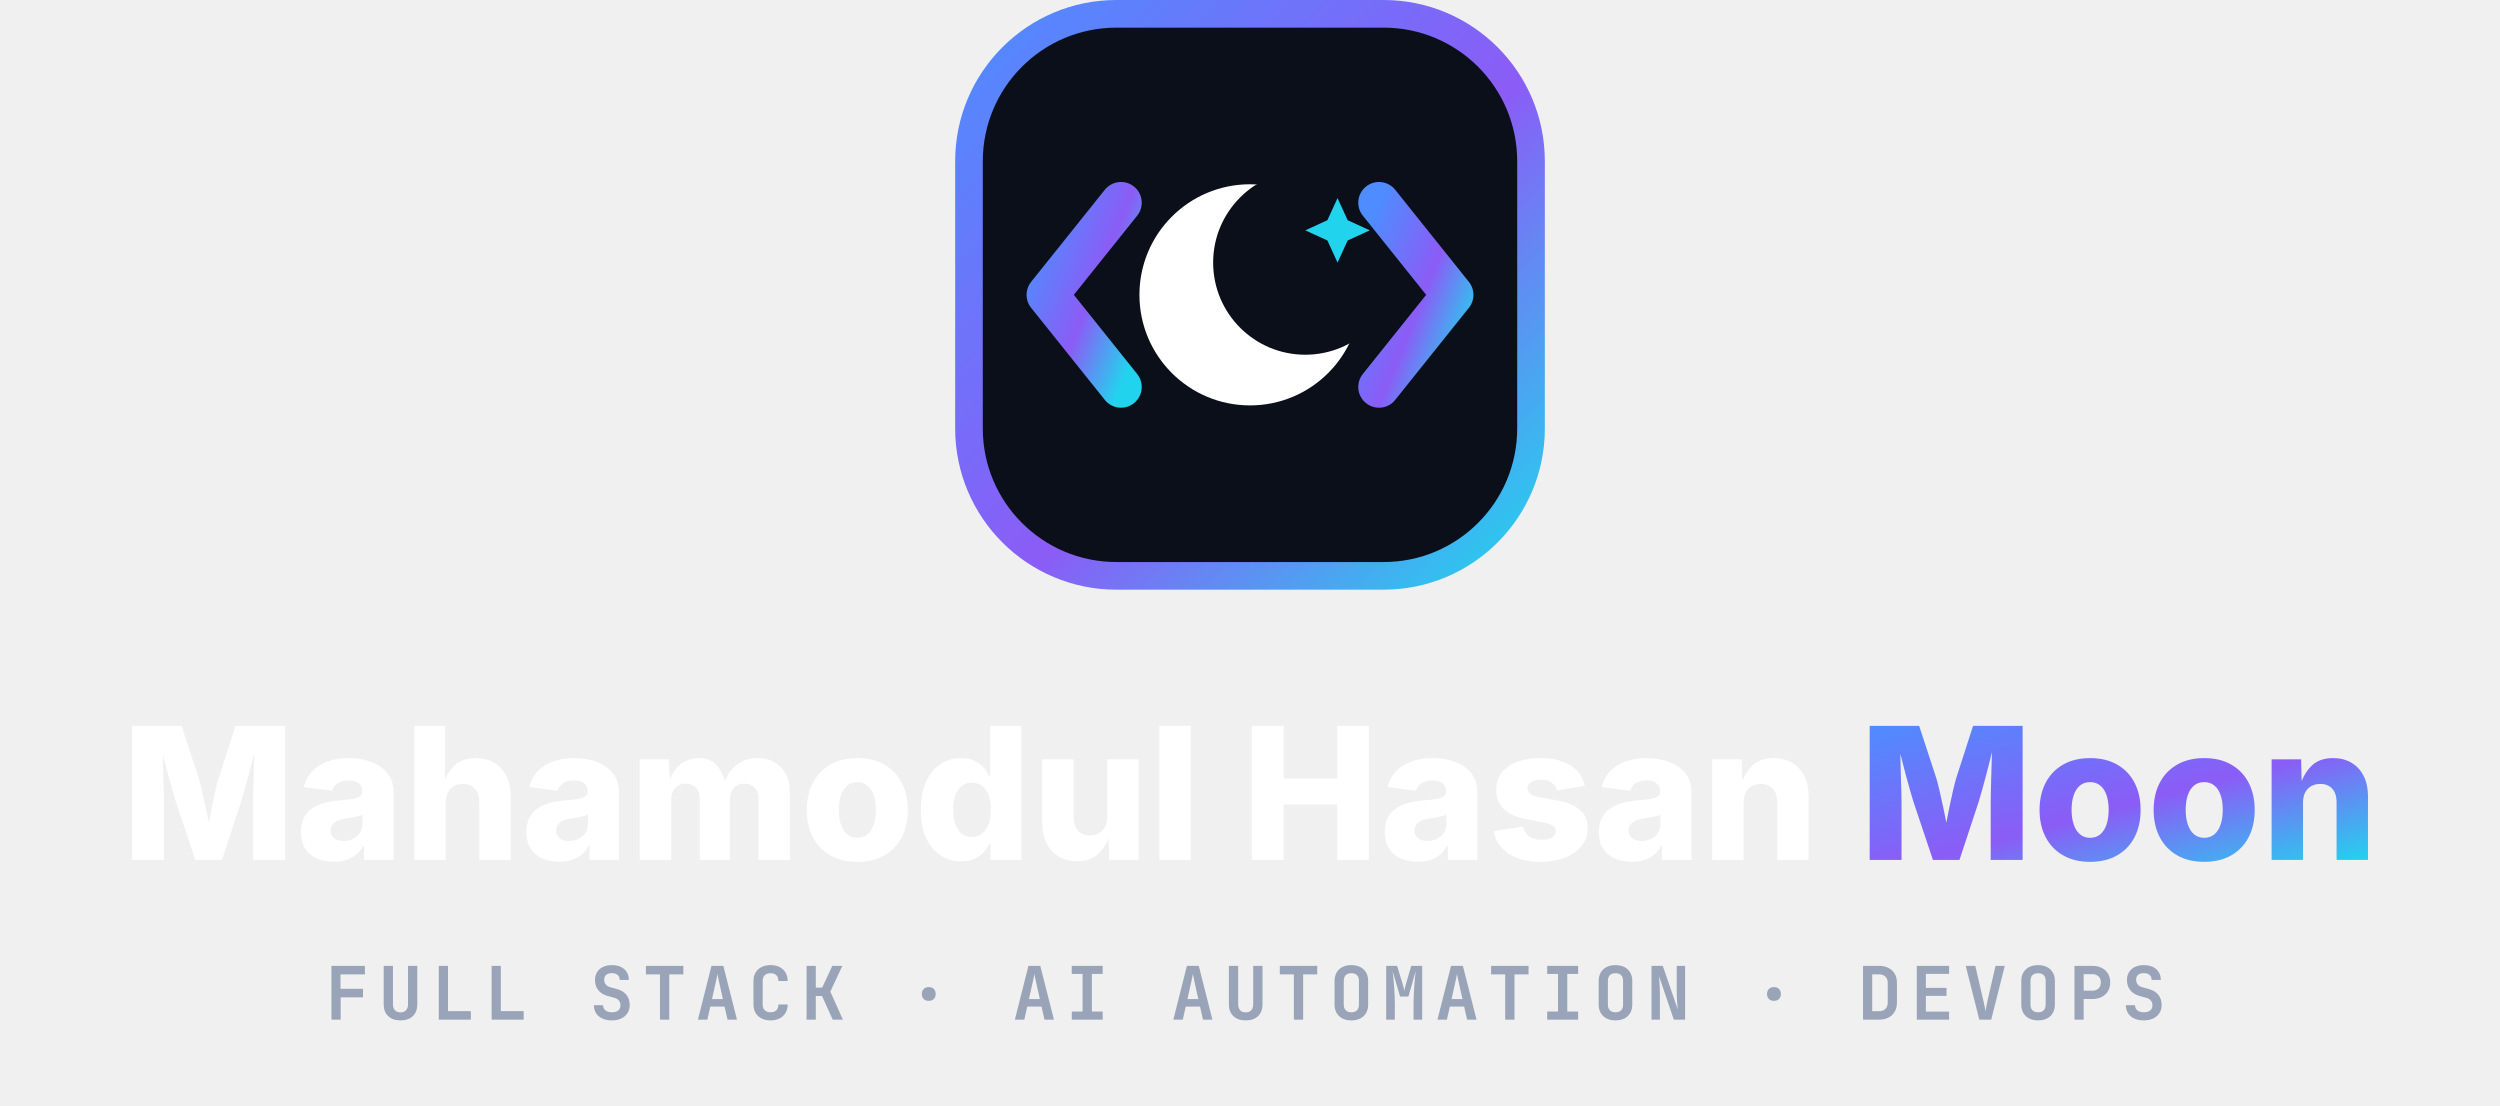
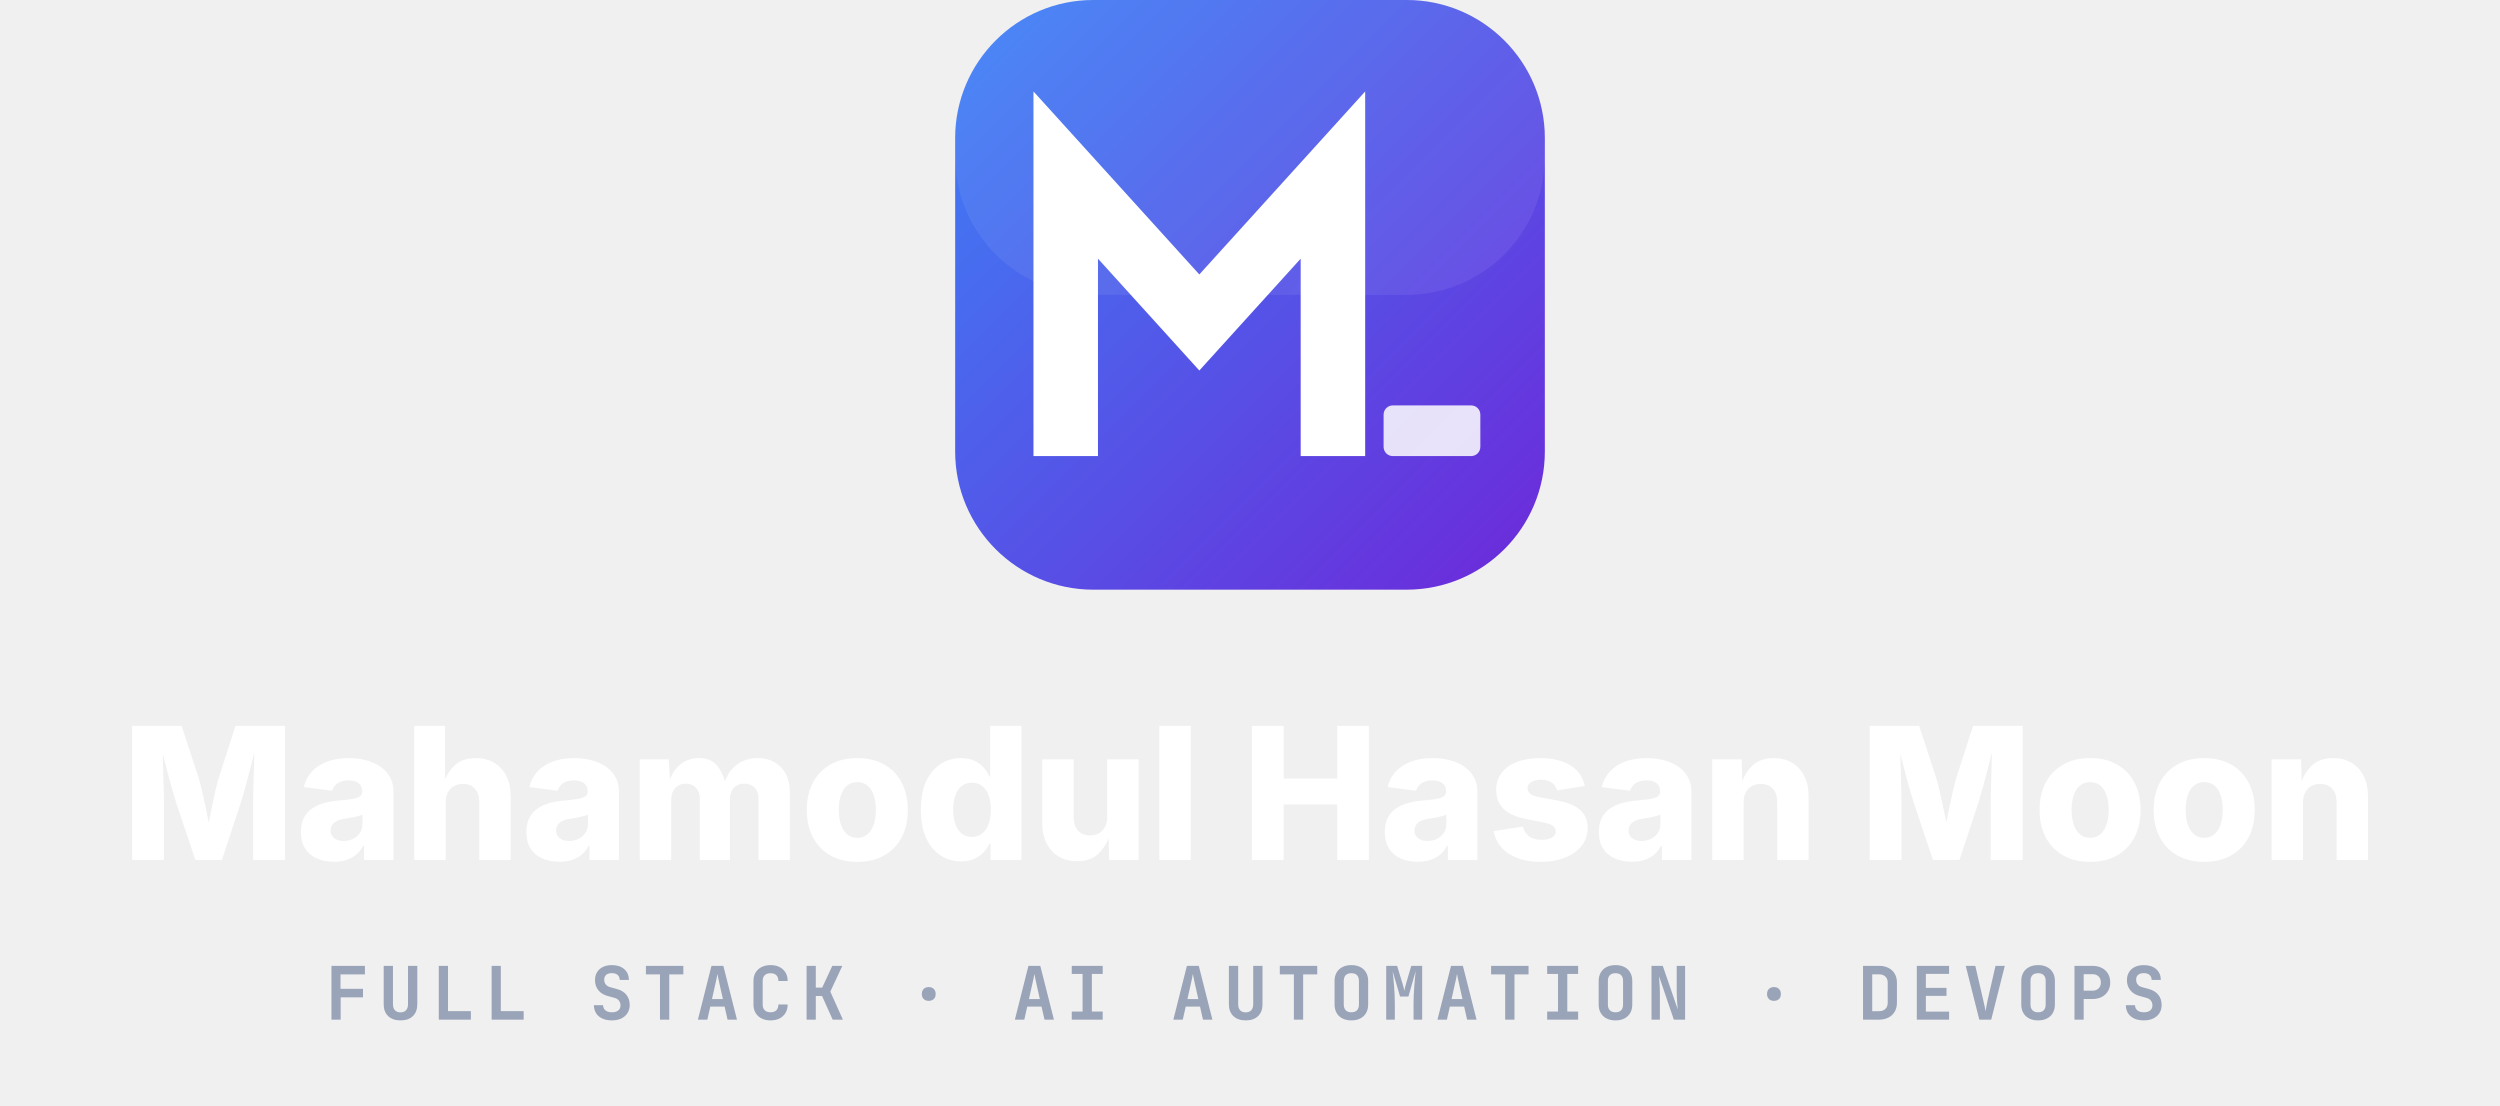
<svg xmlns="http://www.w3.org/2000/svg" viewBox="0 0 407 180" width="407" height="180" role="img" aria-label="Mahamodul Hasan Moon logo">
  <defs>
    <linearGradient id="g" x1="0" y1="0" x2="1" y2="1">
-       <stop offset="0" stop-color="#4f8cff" />
-       <stop offset=".55" stop-color="#8b5cf6" />
-       <stop offset="1" stop-color="#22d3ee" />
+       <stop offset="0" stop-color="#3b82f6" />
+       <stop offset="1" stop-color="#6d28d9" />
    </linearGradient>
-     <mask id="scut">
-       <rect width="64" height="64" fill="#fff" />
-       <circle cx="38" cy="28.5" r="10" fill="#000" />
-     </mask>
  </defs>
  <g transform="translate(155.5 0) scale(1.5)">
-     <rect x="1.5" y="1.5" width="61" height="61" rx="16" fill="#0b0f19" stroke="url(#g)" stroke-width="3" />
-     <path d="M18 22 L10 32 L18 42" fill="none" stroke="url(#g)" stroke-width="4.5" stroke-linecap="round" stroke-linejoin="round" />
-     <path d="M46 22 L54 32 L46 42" fill="none" stroke="url(#g)" stroke-width="4.5" stroke-linecap="round" stroke-linejoin="round" />
-     <circle cx="32" cy="32" r="12" fill="#ffffff" mask="url(#scut)" />
-     <path d="M41.5 21.5 l1.1 2.4 2.4 1.1 -2.4 1.1 -1.1 2.4 -1.1 -2.4 -2.4 -1.1 2.4 -1.1z" fill="#22d3ee" />
+     <rect width="64" height="64" rx="15" fill="url(#g)" />
+     <rect width="64" height="32" rx="15" fill="#ffffff" opacity=".07" />
+     <path d="M12 46 V19 L26.5 35 L41 19 V46" fill="none" stroke="#ffffff" stroke-width="7" stroke-linecap="square" stroke-linejoin="miter" stroke-miterlimit="10" />
+     <rect x="46.5" y="44" width="10.5" height="5.5" rx="1" fill="#ffffff" opacity=".85" />
  </g>
  <path d="M21.508 140.0V118.174H29.564L32.348 126.67Q32.582 127.446 32.882 128.728Q33.183 130.01 33.49 131.475Q33.754 132.734 33.988 133.921Q34.208 132.749 34.472 131.475Q34.765 130.01 35.065 128.735Q35.365 127.461 35.6 126.67L38.339 118.174H46.41V140.0H41.21V130.596Q41.21 129.863 41.239 128.713Q41.269 127.563 41.305 126.216Q41.342 124.868 41.386 123.491Q41.4 122.949 41.4 122.437Q41.269 123.022 41.122 123.638Q40.771 125.029 40.426 126.348Q40.082 127.666 39.767 128.765Q39.452 129.863 39.232 130.596L36.127 140.0H31.806L28.656 130.596Q28.437 129.878 28.114 128.779Q27.792 127.681 27.44 126.362Q27.089 125.044 26.737 123.652Q26.62 123.169 26.503 122.7Q26.503 123.081 26.518 123.462Q26.547 124.824 26.583 126.187Q26.62 127.549 26.657 128.699Q26.693 129.849 26.693 130.596V140.0Z M54.379 140.293Q52.812 140.293 51.588 139.758Q50.365 139.224 49.677 138.147Q48.988 137.07 48.988 135.459Q48.988 134.097 49.464 133.159Q49.94 132.222 50.79 131.636Q51.64 131.05 52.738 130.742Q53.837 130.435 55.082 130.332Q56.474 130.215 57.323 130.076Q58.173 129.937 58.568 129.658Q58.964 129.38 58.964 128.882V128.823Q58.964 128.252 58.7 127.856Q58.437 127.461 57.938 127.256Q57.44 127.051 56.737 127.051Q56.034 127.051 55.485 127.256Q54.936 127.461 54.584 127.842Q54.232 128.223 54.086 128.735L49.457 128.135Q49.779 126.729 50.724 125.667Q51.669 124.604 53.2 124.011Q54.73 123.418 56.781 123.418Q58.305 123.418 59.63 123.777Q60.956 124.136 61.952 124.832Q62.948 125.527 63.505 126.545Q64.062 127.563 64.062 128.882V140.0H59.257V137.7H59.125Q58.686 138.55 58.004 139.121Q57.323 139.692 56.422 139.993Q55.521 140.293 54.379 140.293ZM55.932 136.909Q56.796 136.909 57.492 136.558Q58.188 136.206 58.598 135.591Q59.008 134.976 59.008 134.17V132.603Q58.788 132.72 58.458 132.822Q58.129 132.925 57.733 133.005Q57.338 133.086 56.942 133.152Q56.547 133.218 56.181 133.276Q55.434 133.379 54.906 133.628Q54.379 133.877 54.101 134.272Q53.822 134.668 53.822 135.225Q53.822 135.767 54.101 136.14Q54.379 136.514 54.848 136.711Q55.316 136.909 55.932 136.909Z M72.558 130.654V140.0H67.445V118.174H72.455V126.875Q73.041 125.527 74.022 124.604Q75.297 123.418 77.465 123.418Q79.179 123.418 80.453 124.18Q81.728 124.941 82.431 126.333Q83.134 127.725 83.134 129.57V140.0H78.021V130.566Q78.021 129.189 77.318 128.406Q76.615 127.622 75.355 127.622Q74.535 127.622 73.898 127.981Q73.261 128.34 72.909 129.014Q72.558 129.688 72.558 130.654Z M91.088 140.293Q89.521 140.293 88.297 139.758Q87.074 139.224 86.386 138.147Q85.697 137.07 85.697 135.459Q85.697 134.097 86.173 133.159Q86.649 132.222 87.499 131.636Q88.349 131.05 89.447 130.742Q90.546 130.435 91.791 130.332Q93.183 130.215 94.032 130.076Q94.882 129.937 95.277 129.658Q95.673 129.38 95.673 128.882V128.823Q95.673 128.252 95.409 127.856Q95.146 127.461 94.647 127.256Q94.149 127.051 93.446 127.051Q92.743 127.051 92.194 127.256Q91.645 127.461 91.293 127.842Q90.941 128.223 90.795 128.735L86.166 128.135Q86.488 126.729 87.433 125.667Q88.378 124.604 89.909 124.011Q91.439 123.418 93.49 123.418Q95.014 123.418 96.339 123.777Q97.665 124.136 98.661 124.832Q99.657 125.527 100.214 126.545Q100.771 127.563 100.771 128.882V140.0H95.966V137.7H95.834Q95.395 138.55 94.713 139.121Q94.032 139.692 93.131 139.993Q92.23 140.293 91.088 140.293ZM92.641 136.909Q93.505 136.909 94.201 136.558Q94.896 136.206 95.307 135.591Q95.717 134.976 95.717 134.17V132.603Q95.497 132.72 95.167 132.822Q94.838 132.925 94.442 133.005Q94.047 133.086 93.651 133.152Q93.256 133.218 92.89 133.276Q92.143 133.379 91.615 133.628Q91.088 133.877 90.81 134.272Q90.531 134.668 90.531 135.225Q90.531 135.767 90.81 136.14Q91.088 136.514 91.557 136.711Q92.025 136.909 92.641 136.909Z M104.154 140.0V123.623H108.856L109.076 126.904Q109.428 125.952 109.94 125.293Q110.688 124.312 111.691 123.857Q112.694 123.403 113.808 123.403Q115.565 123.403 116.649 124.531Q117.484 125.425 118.026 127.197Q118.407 126.172 118.979 125.439Q119.828 124.37 120.971 123.887Q122.113 123.403 123.344 123.403Q124.882 123.403 126.061 124.07Q127.24 124.736 127.914 125.974Q128.588 127.212 128.588 128.955V140.0H123.49V130.112Q123.49 128.867 122.838 128.223Q122.187 127.578 121.176 127.578Q120.458 127.578 119.923 127.9Q119.389 128.223 119.11 128.801Q118.832 129.38 118.832 130.171V140.0H113.925V130.039Q113.925 128.911 113.295 128.245Q112.665 127.578 111.64 127.578Q110.937 127.578 110.402 127.9Q109.867 128.223 109.567 128.816Q109.267 129.409 109.267 130.273V140.0Z M139.574 140.308Q137.011 140.308 135.165 139.246Q133.319 138.184 132.331 136.287Q131.342 134.39 131.342 131.87Q131.342 129.336 132.331 127.439Q133.319 125.542 135.165 124.48Q137.011 123.418 139.574 123.418Q142.138 123.418 143.983 124.48Q145.829 125.542 146.811 127.439Q147.792 129.336 147.792 131.87Q147.792 134.39 146.811 136.287Q145.829 138.184 143.983 139.246Q142.138 140.308 139.574 140.308ZM139.574 136.396Q140.556 136.396 141.229 135.825Q141.903 135.254 142.248 134.229Q142.592 133.203 142.592 131.841Q142.592 130.479 142.248 129.46Q141.903 128.442 141.229 127.886Q140.556 127.329 139.574 127.329Q138.593 127.329 137.919 127.886Q137.245 128.442 136.901 129.46Q136.557 130.479 136.557 131.841Q136.557 133.203 136.901 134.229Q137.245 135.254 137.919 135.825Q138.593 136.396 139.574 136.396Z M156.479 140.234Q154.662 140.234 153.168 139.29Q151.674 138.345 150.795 136.477Q149.916 134.609 149.916 131.826Q149.916 128.955 150.832 127.087Q151.747 125.22 153.234 124.319Q154.721 123.418 156.435 123.418Q157.738 123.418 158.661 123.865Q159.584 124.312 160.177 125.0Q160.771 125.688 161.078 126.436H161.195V118.174H166.293V140.0H161.254V137.349H161.078Q160.756 138.081 160.148 138.74Q159.54 139.399 158.639 139.817Q157.738 140.234 156.479 140.234ZM158.222 136.25Q159.188 136.25 159.884 135.701Q160.58 135.151 160.946 134.155Q161.312 133.159 161.312 131.826Q161.312 130.464 160.946 129.475Q160.58 128.486 159.884 127.952Q159.188 127.417 158.222 127.417Q157.24 127.417 156.559 127.966Q155.878 128.516 155.526 129.504Q155.175 130.493 155.175 131.826Q155.175 133.145 155.526 134.148Q155.878 135.151 156.559 135.701Q157.24 136.25 158.222 136.25Z M175.36 140.205Q173.646 140.205 172.365 139.443Q171.083 138.682 170.38 137.29Q169.677 135.898 169.677 134.053V123.623H174.789V133.057Q174.789 134.434 175.5 135.217Q176.21 136.001 177.455 136.001Q178.305 136.001 178.927 135.642Q179.55 135.283 179.901 134.602Q180.253 133.921 180.253 132.969V123.623H185.365V140.0H180.561L180.487 136.455Q179.872 138.022 178.788 139.019Q177.499 140.205 175.36 140.205Z M193.847 118.174V140.0H188.734V118.174Z  M203.808 140.0V118.174H208.979V126.743H217.694V118.174H222.851V140.0H217.694V130.962H208.979V140.0Z M230.834 140.293Q229.267 140.293 228.043 139.758Q226.82 139.224 226.132 138.147Q225.443 137.07 225.443 135.459Q225.443 134.097 225.919 133.159Q226.396 132.222 227.245 131.636Q228.095 131.05 229.193 130.742Q230.292 130.435 231.537 130.332Q232.929 130.215 233.778 130.076Q234.628 129.937 235.023 129.658Q235.419 129.38 235.419 128.882V128.823Q235.419 128.252 235.155 127.856Q234.892 127.461 234.394 127.256Q233.896 127.051 233.192 127.051Q232.489 127.051 231.94 127.256Q231.391 127.461 231.039 127.842Q230.688 128.223 230.541 128.735L225.912 128.135Q226.234 126.729 227.179 125.667Q228.124 124.604 229.655 124.011Q231.186 123.418 233.236 123.418Q234.76 123.418 236.085 123.777Q237.411 124.136 238.407 124.832Q239.403 125.527 239.96 126.545Q240.517 127.563 240.517 128.882V140.0H235.712V137.7H235.58Q235.141 138.55 234.459 139.121Q233.778 139.692 232.877 139.993Q231.977 140.293 230.834 140.293ZM232.387 136.909Q233.251 136.909 233.947 136.558Q234.643 136.206 235.053 135.591Q235.463 134.976 235.463 134.17V132.603Q235.243 132.72 234.914 132.822Q234.584 132.925 234.188 133.005Q233.793 133.086 233.397 133.152Q233.002 133.218 232.636 133.276Q231.889 133.379 231.361 133.628Q230.834 133.877 230.556 134.272Q230.277 134.668 230.277 135.225Q230.277 135.767 230.556 136.14Q230.834 136.514 231.303 136.711Q231.771 136.909 232.387 136.909Z M250.8 140.308Q248.705 140.308 247.094 139.714Q245.482 139.121 244.472 138Q243.461 136.88 243.168 135.312L247.914 134.565Q248.222 135.635 248.954 136.177Q249.687 136.719 250.99 136.719Q252.06 136.719 252.675 136.345Q253.29 135.972 253.29 135.356Q253.29 134.785 252.799 134.441Q252.309 134.097 251.283 133.892L248.427 133.335Q245.995 132.866 244.787 131.687Q243.578 130.508 243.578 128.618Q243.578 126.978 244.464 125.82Q245.351 124.663 246.969 124.041Q248.588 123.418 250.785 123.418Q252.836 123.418 254.352 123.967Q255.868 124.517 256.798 125.535Q257.729 126.553 258.007 127.959L253.495 128.677Q253.275 127.856 252.594 127.395Q251.913 126.934 250.873 126.934Q249.95 126.934 249.313 127.307Q248.676 127.681 248.676 128.311Q248.676 128.809 249.071 129.182Q249.467 129.556 250.521 129.761L253.656 130.347Q256.088 130.815 257.282 131.899Q258.476 132.983 258.476 134.771Q258.476 136.455 257.487 137.7Q256.498 138.945 254.77 139.626Q253.041 140.308 250.8 140.308Z M265.683 140.293Q264.115 140.293 262.892 139.758Q261.669 139.224 260.98 138.147Q260.292 137.07 260.292 135.459Q260.292 134.097 260.768 133.159Q261.244 132.222 262.094 131.636Q262.943 131.05 264.042 130.742Q265.141 130.435 266.386 130.332Q267.777 130.215 268.627 130.076Q269.477 129.937 269.872 129.658Q270.268 129.38 270.268 128.882V128.823Q270.268 128.252 270.004 127.856Q269.74 127.461 269.242 127.256Q268.744 127.051 268.041 127.051Q267.338 127.051 266.789 127.256Q266.239 127.461 265.888 127.842Q265.536 128.223 265.39 128.735L260.761 128.135Q261.083 126.729 262.028 125.667Q262.973 124.604 264.503 124.011Q266.034 123.418 268.085 123.418Q269.608 123.418 270.934 123.777Q272.26 124.136 273.256 124.832Q274.252 125.527 274.809 126.545Q275.365 127.563 275.365 128.882V140.0H270.561V137.7H270.429Q269.989 138.55 269.308 139.121Q268.627 139.692 267.726 139.993Q266.825 140.293 265.683 140.293ZM267.235 136.909Q268.1 136.909 268.795 136.558Q269.491 136.206 269.901 135.591Q270.312 134.976 270.312 134.17V132.603Q270.092 132.72 269.762 132.822Q269.433 132.925 269.037 133.005Q268.642 133.086 268.246 133.152Q267.851 133.218 267.484 133.276Q266.737 133.379 266.21 133.628Q265.683 133.877 265.404 134.272Q265.126 134.668 265.126 135.225Q265.126 135.767 265.404 136.14Q265.683 136.514 266.151 136.711Q266.62 136.909 267.235 136.909Z M283.861 130.654V140.0H278.749V123.623H283.554L283.642 127.168Q284.242 125.615 285.326 124.604Q286.601 123.418 288.769 123.418Q290.482 123.418 291.757 124.18Q293.031 124.941 293.734 126.333Q294.438 127.725 294.438 129.57V140.0H289.325V130.566Q289.325 129.189 288.622 128.406Q287.919 127.622 286.659 127.622Q285.839 127.622 285.202 127.981Q284.564 128.34 284.213 129.014Q283.861 129.688 283.861 130.654Z " fill="#ffffff" />
-   <path d="M304.384 140.0V118.174H312.44L315.224 126.67Q315.458 127.446 315.758 128.728Q316.059 130.01 316.366 131.475Q316.63 132.734 316.864 133.921Q317.084 132.749 317.348 131.475Q317.641 130.01 317.941 128.735Q318.241 127.461 318.476 126.67L321.215 118.174H329.286V140.0H324.086V130.596Q324.086 129.863 324.115 128.713Q324.145 127.563 324.181 126.216Q324.218 124.868 324.262 123.491Q324.276 122.949 324.276 122.437Q324.145 123.022 323.998 123.638Q323.646 125.029 323.302 126.348Q322.958 127.666 322.643 128.765Q322.328 129.863 322.108 130.596L319.003 140.0H314.682L311.532 130.596Q311.312 129.878 310.99 128.779Q310.668 127.681 310.316 126.362Q309.965 125.044 309.613 123.652Q309.496 123.169 309.379 122.7Q309.379 123.081 309.394 123.462Q309.423 124.824 309.459 126.187Q309.496 127.549 309.533 128.699Q309.569 129.849 309.569 130.596V140.0Z M340.272 140.308Q337.709 140.308 335.863 139.246Q334.018 138.184 333.029 136.287Q332.04 134.39 332.04 131.87Q332.04 129.336 333.029 127.439Q334.018 125.542 335.863 124.48Q337.709 123.418 340.272 123.418Q342.836 123.418 344.682 124.48Q346.527 125.542 347.509 127.439Q348.49 129.336 348.49 131.87Q348.49 134.39 347.509 136.287Q346.527 138.184 344.682 139.246Q342.836 140.308 340.272 140.308ZM340.272 136.396Q341.254 136.396 341.928 135.825Q342.602 135.254 342.946 134.229Q343.29 133.203 343.29 131.841Q343.29 130.479 342.946 129.46Q342.602 128.442 341.928 127.886Q341.254 127.329 340.272 127.329Q339.291 127.329 338.617 127.886Q337.943 128.442 337.599 129.46Q337.255 130.479 337.255 131.841Q337.255 133.203 337.599 134.229Q337.943 135.254 338.617 135.825Q339.291 136.396 340.272 136.396Z M358.847 140.308Q356.283 140.308 354.438 139.246Q352.592 138.184 351.603 136.287Q350.614 134.39 350.614 131.87Q350.614 129.336 351.603 127.439Q352.592 125.542 354.438 124.48Q356.283 123.418 358.847 123.418Q361.41 123.418 363.256 124.48Q365.102 125.542 366.083 127.439Q367.064 129.336 367.064 131.87Q367.064 134.39 366.083 136.287Q365.102 138.184 363.256 139.246Q361.41 140.308 358.847 140.308ZM358.847 136.396Q359.828 136.396 360.502 135.825Q361.176 135.254 361.52 134.229Q361.864 133.203 361.864 131.841Q361.864 130.479 361.52 129.46Q361.176 128.442 360.502 127.886Q359.828 127.329 358.847 127.329Q357.865 127.329 357.191 127.886Q356.518 128.442 356.173 129.46Q355.829 130.479 355.829 131.841Q355.829 133.203 356.173 134.229Q356.518 135.254 357.191 135.825Q357.865 136.396 358.847 136.396Z M374.931 130.654V140.0H369.818V123.623H374.623L374.711 127.168Q375.312 125.615 376.396 124.604Q377.67 123.418 379.838 123.418Q381.552 123.418 382.826 124.18Q384.101 124.941 384.804 126.333Q385.507 127.725 385.507 129.57V140.0H380.395V130.566Q380.395 129.189 379.691 128.406Q378.988 127.622 377.729 127.622Q376.908 127.622 376.271 127.981Q375.634 128.34 375.282 129.014Q374.931 129.688 374.931 130.654Z" fill="url(#g)" />
+   <path d="M304.384 140.0V118.174H312.44L315.224 126.67Q315.458 127.446 315.758 128.728Q316.059 130.01 316.366 131.475Q316.63 132.734 316.864 133.921Q317.084 132.749 317.348 131.475Q317.641 130.01 317.941 128.735Q318.241 127.461 318.476 126.67L321.215 118.174H329.286V140.0H324.086V130.596Q324.086 129.863 324.115 128.713Q324.145 127.563 324.181 126.216Q324.218 124.868 324.262 123.491Q324.276 122.949 324.276 122.437Q324.145 123.022 323.998 123.638Q323.646 125.029 323.302 126.348Q322.958 127.666 322.643 128.765Q322.328 129.863 322.108 130.596L319.003 140.0H314.682L311.532 130.596Q311.312 129.878 310.99 128.779Q310.668 127.681 310.316 126.362Q309.965 125.044 309.613 123.652Q309.496 123.169 309.379 122.7Q309.379 123.081 309.394 123.462Q309.423 124.824 309.459 126.187Q309.496 127.549 309.533 128.699Q309.569 129.849 309.569 130.596V140.0Z M340.272 140.308Q337.709 140.308 335.863 139.246Q334.018 138.184 333.029 136.287Q332.04 134.39 332.04 131.87Q332.04 129.336 333.029 127.439Q334.018 125.542 335.863 124.48Q337.709 123.418 340.272 123.418Q342.836 123.418 344.682 124.48Q346.527 125.542 347.509 127.439Q348.49 129.336 348.49 131.87Q348.49 134.39 347.509 136.287Q346.527 138.184 344.682 139.246Q342.836 140.308 340.272 140.308ZM340.272 136.396Q341.254 136.396 341.928 135.825Q342.602 135.254 342.946 134.229Q343.29 133.203 343.29 131.841Q343.29 130.479 342.946 129.46Q342.602 128.442 341.928 127.886Q341.254 127.329 340.272 127.329Q339.291 127.329 338.617 127.886Q337.943 128.442 337.599 129.46Q337.255 130.479 337.255 131.841Q337.255 133.203 337.599 134.229Q337.943 135.254 338.617 135.825Q339.291 136.396 340.272 136.396Z M358.847 140.308Q356.283 140.308 354.438 139.246Q352.592 138.184 351.603 136.287Q350.614 134.39 350.614 131.87Q350.614 129.336 351.603 127.439Q352.592 125.542 354.438 124.48Q356.283 123.418 358.847 123.418Q361.41 123.418 363.256 124.48Q365.102 125.542 366.083 127.439Q367.064 129.336 367.064 131.87Q367.064 134.39 366.083 136.287Q365.102 138.184 363.256 139.246Q361.41 140.308 358.847 140.308ZM358.847 136.396Q359.828 136.396 360.502 135.825Q361.176 135.254 361.52 134.229Q361.864 133.203 361.864 131.841Q361.864 130.479 361.52 129.46Q361.176 128.442 360.502 127.886Q359.828 127.329 358.847 127.329Q357.865 127.329 357.191 127.886Q356.518 128.442 356.173 129.46Q355.829 130.479 355.829 131.841Q355.829 133.203 356.173 134.229Q356.518 135.254 357.191 135.825Q357.865 136.396 358.847 136.396Z M374.931 130.654V140.0H369.818V123.623H374.623L374.711 127.168Q375.312 125.615 376.396 124.604Q377.67 123.418 379.838 123.418Q381.552 123.418 382.826 124.18Q384.101 124.941 384.804 126.333Q385.507 127.725 385.507 129.57V140.0H380.395V130.566Q380.395 129.189 379.691 128.406Q378.988 127.622 377.729 127.622Q376.908 127.622 376.271 127.981Q375.634 128.34 375.282 129.014Q374.931 129.688 374.931 130.654Z" fill="#ffffff" />
  <path d="M53.96 166.0V157.24H59.408V158.632H55.436V160.972H59.096V162.364H55.46V166.0Z M65.2 166.12Q63.916 166.12 63.19 165.418Q62.464 164.716 62.464 163.504V157.24H63.976V163.492Q63.976 164.116 64.288 164.464Q64.6 164.812 65.2 164.812Q65.788 164.812 66.106 164.464Q66.424 164.116 66.424 163.492V157.24H67.936V163.504Q67.936 164.716 67.216 165.418Q66.496 166.12 65.2 166.12Z M71.436 166.0V157.24H72.936V164.608H76.656V166.0Z M80.036 166.0V157.24H81.536V164.608H85.256V166.0Z  M99.624 166.12Q98.724 166.12 98.064 165.82Q97.404 165.52 97.05 164.962Q96.696 164.404 96.684 163.648H98.184Q98.184 164.188 98.574 164.494Q98.964 164.8 99.636 164.8Q100.284 164.8 100.65 164.5Q101.016 164.2 101.016 163.672Q101.016 163.228 100.758 162.898Q100.5 162.568 100.02 162.448L99.012 162.172Q97.98 161.908 97.422 161.224Q96.864 160.54 96.864 159.568Q96.864 158.824 97.2 158.272Q97.536 157.72 98.154 157.42Q98.772 157.12 99.612 157.12Q100.884 157.12 101.628 157.774Q102.372 158.428 102.384 159.532H100.884Q100.884 159.016 100.548 158.722Q100.212 158.428 99.6 158.428Q99.012 158.428 98.688 158.704Q98.364 158.98 98.364 159.484Q98.364 159.94 98.61 160.258Q98.856 160.576 99.324 160.708L100.368 160.996Q101.412 161.26 101.964 161.938Q102.516 162.616 102.516 163.612Q102.516 164.356 102.156 164.926Q101.796 165.496 101.148 165.808Q100.5 166.12 99.624 166.12Z M107.444 166.0V158.632H105.152V157.24H111.248V158.632H108.956V166.0Z M113.62 166.0 115.828 157.24H117.76L119.98 166.0H118.444L117.964 163.876H115.636L115.156 166.0ZM115.912 162.652H117.688L117.16 160.3Q117.028 159.712 116.932 159.238Q116.836 158.764 116.8 158.548Q116.764 158.764 116.674 159.238Q116.584 159.712 116.44 160.288Z M125.448 166.12Q124.608 166.12 123.978 165.802Q123.348 165.484 123.006 164.902Q122.664 164.32 122.664 163.528V159.712Q122.664 158.908 123.006 158.332Q123.348 157.756 123.978 157.438Q124.608 157.12 125.448 157.12Q126.3 157.12 126.918 157.438Q127.536 157.756 127.884 158.332Q128.232 158.908 128.232 159.712H126.72Q126.72 159.088 126.39 158.764Q126.06 158.44 125.448 158.44Q124.836 158.44 124.5 158.764Q124.164 159.088 124.164 159.7V163.528Q124.164 164.14 124.5 164.47Q124.836 164.8 125.448 164.8Q126.06 164.8 126.39 164.47Q126.72 164.14 126.72 163.528H128.232Q128.232 164.308 127.884 164.896Q127.536 165.484 126.918 165.802Q126.3 166.12 125.448 166.12Z M131.312 166.0V157.24H132.812V160.78H133.856L135.5 157.24H137.132L135.176 161.44L137.228 166.0H135.56L133.832 162.148H132.812V166.0Z  M151.2 162.94Q150.684 162.94 150.378 162.64Q150.072 162.34 150.072 161.824Q150.072 161.308 150.378 161.002Q150.684 160.696 151.2 160.696Q151.716 160.696 152.022 161.002Q152.328 161.308 152.328 161.824Q152.328 162.34 152.022 162.64Q151.716 162.94 151.2 162.94Z  M165.22 166.0 167.428 157.24H169.36L171.58 166.0H170.044L169.564 163.876H167.236L166.756 166.0ZM167.512 162.652H169.288L168.76 160.3Q168.628 159.712 168.532 159.238Q168.436 158.764 168.4 158.548Q168.364 158.764 168.274 159.238Q168.184 159.712 168.04 160.288Z M174.48 166.0V164.68H176.244V158.56H174.48V157.24H179.52V158.56H177.756V164.68H179.52V166.0Z  M191.02 166.0 193.228 157.24H195.16L197.38 166.0H195.844L195.364 163.876H193.036L192.556 166.0ZM193.312 162.652H195.088L194.56 160.3Q194.428 159.712 194.332 159.238Q194.236 158.764 194.2 158.548Q194.164 158.764 194.074 159.238Q193.984 159.712 193.84 160.288Z M202.8 166.12Q201.516 166.12 200.79 165.418Q200.064 164.716 200.064 163.504V157.24H201.576V163.492Q201.576 164.116 201.888 164.464Q202.2 164.812 202.8 164.812Q203.388 164.812 203.706 164.464Q204.024 164.116 204.024 163.492V157.24H205.536V163.504Q205.536 164.716 204.816 165.418Q204.096 166.12 202.8 166.12Z M210.644 166.0V158.632H208.352V157.24H214.448V158.632H212.156V166.0Z M220 166.12Q219.16 166.12 218.542 165.802Q217.924 165.484 217.594 164.902Q217.264 164.32 217.264 163.528V159.712Q217.264 158.92 217.594 158.338Q217.924 157.756 218.542 157.438Q219.16 157.12 220 157.12Q220.852 157.12 221.464 157.438Q222.076 157.756 222.406 158.338Q222.736 158.92 222.736 159.7V163.528Q222.736 164.32 222.406 164.902Q222.076 165.484 221.464 165.802Q220.852 166.12 220 166.12ZM220 164.8Q220.612 164.8 220.924 164.47Q221.236 164.14 221.236 163.528V159.712Q221.236 159.088 220.924 158.764Q220.612 158.44 220 158.44Q219.388 158.44 219.076 158.764Q218.764 159.088 218.764 159.712V163.528Q218.764 164.14 219.082 164.47Q219.4 164.8 220 164.8Z M225.672 166.0V157.24H227.448L228.3 160.024Q228.432 160.444 228.516 160.792Q228.6 161.14 228.624 161.296Q228.648 161.14 228.732 160.792Q228.816 160.444 228.936 160.024L229.752 157.24H231.528V166.0H230.124V163.276Q230.124 162.676 230.16 161.968Q230.196 161.26 230.244 160.552Q230.292 159.844 230.358 159.208Q230.424 158.572 230.472 158.092L229.296 162.232H227.928L226.716 158.092Q226.776 158.548 226.836 159.166Q226.896 159.784 226.95 160.486Q227.004 161.188 227.04 161.908Q227.076 162.628 227.076 163.276V166.0Z M234.02 166.0 236.228 157.24H238.16L240.38 166.0H238.844L238.364 163.876H236.036L235.556 166.0ZM236.312 162.652H238.088L237.56 160.3Q237.428 159.712 237.332 159.238Q237.236 158.764 237.2 158.548Q237.164 158.764 237.074 159.238Q236.984 159.712 236.84 160.288Z M245.044 166.0V158.632H242.752V157.24H248.848V158.632H246.556V166.0Z M251.88 166.0V164.68H253.644V158.56H251.88V157.24H256.92V158.56H255.156V164.68H256.92V166.0Z M263 166.12Q262.16 166.12 261.542 165.802Q260.924 165.484 260.594 164.902Q260.264 164.32 260.264 163.528V159.712Q260.264 158.92 260.594 158.338Q260.924 157.756 261.542 157.438Q262.16 157.12 263 157.12Q263.852 157.12 264.464 157.438Q265.076 157.756 265.406 158.338Q265.736 158.92 265.736 159.7V163.528Q265.736 164.32 265.406 164.902Q265.076 165.484 264.464 165.802Q263.852 166.12 263 166.12ZM263 164.8Q263.612 164.8 263.924 164.47Q264.236 164.14 264.236 163.528V159.712Q264.236 159.088 263.924 158.764Q263.612 158.44 263 158.44Q262.388 158.44 262.076 158.764Q261.764 159.088 261.764 159.712V163.528Q261.764 164.14 262.082 164.47Q262.4 164.8 263 164.8Z M268.864 166.0V157.24H270.7L273.136 164.32Q273.1 163.936 273.058 163.414Q273.016 162.892 272.992 162.346Q272.968 161.8 272.968 161.392V157.24H274.336V166.0H272.5L270.088 158.92Q270.112 159.268 270.148 159.76Q270.184 160.252 270.208 160.768Q270.232 161.284 270.232 161.716V166.0Z  M288.8 162.94Q288.284 162.94 287.978 162.64Q287.672 162.34 287.672 161.824Q287.672 161.308 287.978 161.002Q288.284 160.696 288.8 160.696Q289.316 160.696 289.622 161.002Q289.928 161.308 289.928 161.824Q289.928 162.34 289.622 162.64Q289.316 162.94 288.8 162.94Z  M303.3 166.0V157.24H305.904Q306.792 157.24 307.446 157.576Q308.1 157.912 308.46 158.524Q308.82 159.136 308.82 159.976V163.252Q308.82 164.08 308.46 164.698Q308.1 165.316 307.446 165.658Q306.792 166.0 305.904 166.0ZM304.8 164.62H305.904Q306.552 164.62 306.936 164.254Q307.32 163.888 307.32 163.252V159.976Q307.32 159.352 306.936 158.986Q306.552 158.62 305.904 158.62H304.8Z M312.056 166.0V157.24H317.312V158.548H313.532V160.828H316.892V162.124H313.532V164.692H317.312V166.0Z M322.228 166.0 320.02 157.24H321.58L322.9 162.952Q323.008 163.372 323.104 163.852Q323.2 164.332 323.248 164.632Q323.296 164.332 323.38 163.852Q323.464 163.372 323.56 162.94L324.868 157.24H326.38L324.172 166.0Z M331.8 166.12Q330.96 166.12 330.342 165.802Q329.724 165.484 329.394 164.902Q329.064 164.32 329.064 163.528V159.712Q329.064 158.92 329.394 158.338Q329.724 157.756 330.342 157.438Q330.96 157.12 331.8 157.12Q332.652 157.12 333.264 157.438Q333.876 157.756 334.206 158.338Q334.536 158.92 334.536 159.7V163.528Q334.536 164.32 334.206 164.902Q333.876 165.484 333.264 165.802Q332.652 166.12 331.8 166.12ZM331.8 164.8Q332.412 164.8 332.724 164.47Q333.036 164.14 333.036 163.528V159.712Q333.036 159.088 332.724 158.764Q332.412 158.44 331.8 158.44Q331.188 158.44 330.876 158.764Q330.564 159.088 330.564 159.712V163.528Q330.564 164.14 330.882 164.47Q331.2 164.8 331.8 164.8Z M337.724 166.0V157.24H340.64Q341.516 157.24 342.17 157.576Q342.824 157.912 343.184 158.518Q343.544 159.124 343.544 159.94Q343.544 160.744 343.178 161.356Q342.812 161.968 342.164 162.304Q341.516 162.64 340.64 162.64H339.224V166.0ZM339.224 161.284H340.64Q341.264 161.284 341.642 160.918Q342.02 160.552 342.02 159.94Q342.02 159.316 341.642 158.956Q341.264 158.596 340.64 158.596H339.224Z M349.024 166.12Q348.124 166.12 347.464 165.82Q346.804 165.52 346.45 164.962Q346.096 164.404 346.084 163.648H347.584Q347.584 164.188 347.974 164.494Q348.364 164.8 349.036 164.8Q349.684 164.8 350.05 164.5Q350.416 164.2 350.416 163.672Q350.416 163.228 350.158 162.898Q349.9 162.568 349.42 162.448L348.412 162.172Q347.38 161.908 346.822 161.224Q346.264 160.54 346.264 159.568Q346.264 158.824 346.6 158.272Q346.936 157.72 347.554 157.42Q348.172 157.12 349.012 157.12Q350.284 157.12 351.028 157.774Q351.772 158.428 351.784 159.532H350.284Q350.284 159.016 349.948 158.722Q349.612 158.428 349 158.428Q348.412 158.428 348.088 158.704Q347.764 158.98 347.764 159.484Q347.764 159.94 348.01 160.258Q348.256 160.576 348.724 160.708L349.768 160.996Q350.812 161.26 351.364 161.938Q351.916 162.616 351.916 163.612Q351.916 164.356 351.556 164.926Q351.196 165.496 350.548 165.808Q349.9 166.12 349.024 166.12Z" fill="#9aa4b8" />
</svg>
